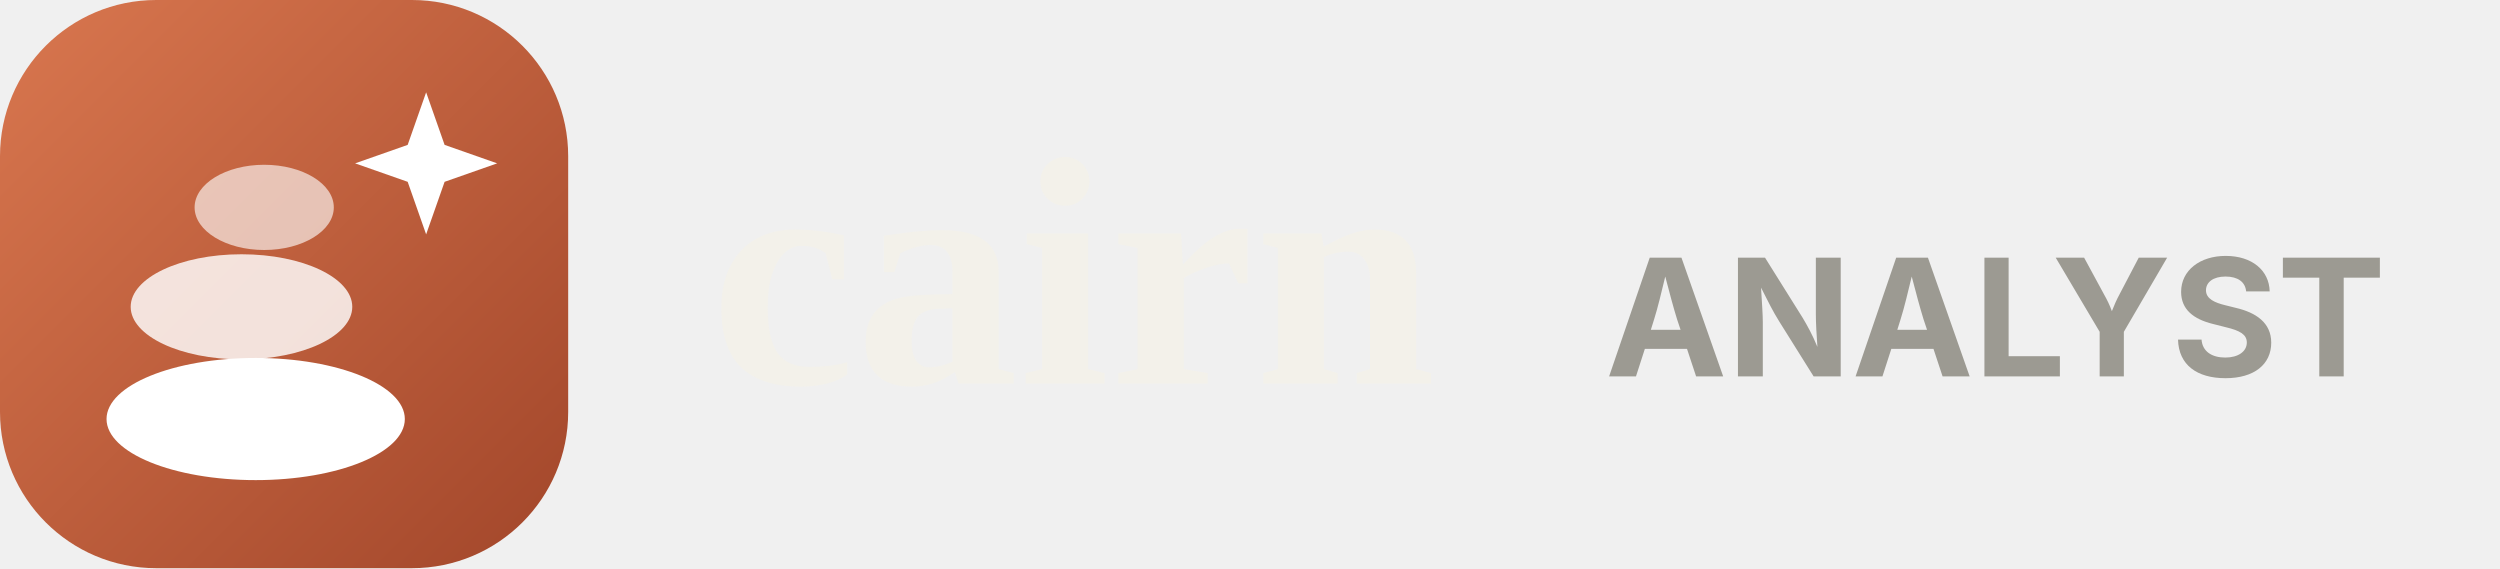
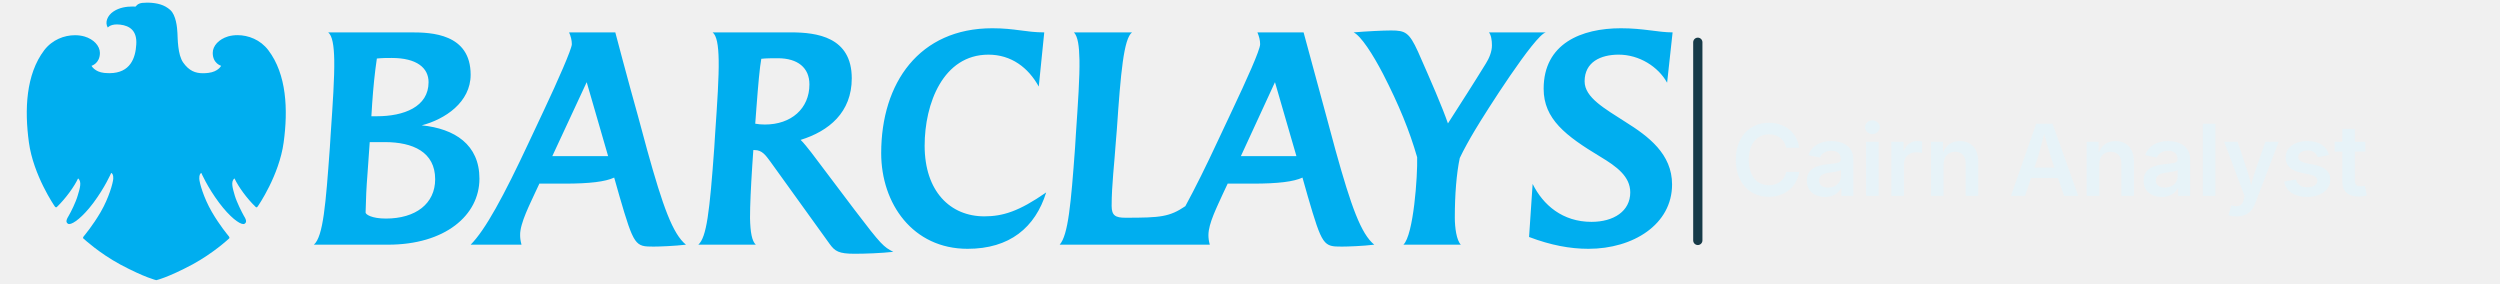
- <svg xmlns="http://www.w3.org/2000/svg" width="176" height="40" viewBox="0 0 176 40">
+ <svg xmlns="http://www.w3.org/2000/svg" xmlns:xlink="http://www.w3.org/1999/xlink" width="371" height="42" viewBox="-8 -8 7424 857">
  <defs>
-     <linearGradient id="g" x1="0" y1="0" x2="1" y2="1">
-       <stop offset="0" stop-color="#D9774F" />
-       <stop offset="1" stop-color="#A2462A" />
-     </linearGradient>
+     <clipPath id="b">
+       <use xlink:href="#a" overflow="visible" width="595.276" height="841.891" />
+     </clipPath>
+     <path id="a" d="M-203.862 562.153v-114.52c.001-6.594 4.899-11.354 11.362-11.354-6.463 0-11.702-5.348-11.702-11.939l-.03-32.203c0-2.888 2.294-5.227 5.118-5.227H79.182c11.734 0 21.246 9.703 21.246 21.671v164.288c0 5.41-4.301 10.952-9.608 10.952h-273.436c-11.739 0-21.246-12.784-21.246-21.668" />
  </defs>
-   <rect x="0" y="0" width="40" height="40" rx="11" fill="url(#g)" />
-   <ellipse cx="18" cy="29.5" rx="10.5" ry="4.3" fill="#FFFFFF" />
-   <ellipse cx="17" cy="21.6" rx="7.8" ry="3.7" fill="#FFFFFF" fill-opacity="0.82" />
-   <ellipse cx="18.6" cy="14.6" rx="4.9" ry="3" fill="#FFFFFF" fill-opacity="0.62" />
-   <path d="M30 6.5 L31.3 10.2 L35 11.5 L31.3 12.8 L30 16.5 L28.7 12.8 L25 11.5 L28.7 10.2 Z" fill="#FFFFFF" />
-   <text x="50" y="27" textLength="54" lengthAdjust="spacingAndGlyphs" font-family="'Source Serif 4', Georgia, 'Times New Roman', serif" font-size="23" font-weight="600" fill="#F3F1EA">cairn</text>
-   <text x="113" y="26.5" textLength="58" lengthAdjust="spacingAndGlyphs" font-family="'DM Sans', Inter, -apple-system, BlinkMacSystemFont, 'Segoe UI', Helvetica, Arial, sans-serif" font-size="11.5" font-weight="700" fill="#9C9A92">ANALYST</text>
+   <path d="M19.741 489.332c-.832 0-1.004.145-1.274.446a5.089 5.089 0 00-.333-.009c-.64 0-1.462.094-2.163.563-.677.447-.999 1.238-.638 1.817 0 0 .242-.355 1.038-.355.112 0 .236.012.368.023 1.1.13 1.914.709 1.815 2.238-.088 1.528-.661 3.232-3.005 3.252 0 0-.302 0-.624-.03-1.091-.119-1.434-.804-1.434-.804s.943-.256.951-1.453c-.008-.814-.717-1.559-1.74-1.86a3.883 3.883 0 00-1.086-.146c-1.206 0-2.56.505-3.473 1.697-2.07 2.733-2.238 6.717-1.733 10.422.508 3.713 2.863 7.152 2.932 7.246.05.066.095.102.146.102a.13.13 0 00.081-.035c1.017-.987 1.987-2.336 2.402-3.238.444.354.212 1.107-.032 1.911-.232.822-.796 1.913-1 2.265-.197.344-.461.744-.106.953a.26.26 0 00.137.034c.456 0 1.529-.795 2.726-2.391 1.34-1.796 2.02-3.39 2.02-3.39.098.022.262.188.235.64-.018.459-.49 2.167-1.409 3.757-.929 1.589-1.787 2.583-1.96 2.809-.107.131-.016.213.053.266.068.046 1.711 1.58 4.098 2.876 2.828 1.507 4.082 1.778 4.082 1.778s1.251-.264 4.079-1.77c2.386-1.298 4.036-2.839 4.097-2.891.069-.047.157-.121.053-.265-.163-.216-1.024-1.215-1.951-2.804-.916-1.579-1.406-3.298-1.413-3.751-.019-.457.135-.608.229-.646 0 0 .687 1.604 2.027 3.39 1.203 1.598 2.266 2.391 2.724 2.391a.276.276 0 00.142-.034c.344-.209.088-.615-.114-.955-.188-.35-.76-1.434-1.003-2.263-.233-.813-.475-1.565-.023-1.911.416.902 1.379 2.258 2.399 3.231a.124.124 0 00.088.042c.045 0 .093-.035.135-.096.075-.1 2.434-3.533 2.938-7.252.506-3.713.339-7.688-1.733-10.422-.907-1.195-2.271-1.703-3.485-1.703-.379 0-.741.049-1.072.144-1.031.31-1.737 1.062-1.731 1.868 0 1.197.948 1.453.948 1.453s-.317.668-1.447.804a5.012 5.012 0 01-.612.038c-.85 0-1.566-.27-2.226-1.202-.64-.897-.619-2.744-.656-3.36-.029-.625-.163-2.027-.82-2.599-.655-.587-1.453-.784-2.448-.823-.073.002-.138.002-.199.002" clip-path="url(#b)" transform="translate(-165.212 -13101.943) scale(26.77527)" fill="#00AEEF" />
+   <path d="M4967.034 242.459c-26.668-48.33-84.155-84.985-146.595-84.985-54.916 0-103.219 22.491-103.219 80.808 0 49.106 60.807 82.414 124.104 123.246 69.08 43.296 140.73 96.552 140.73 189.034 0 120.756-117.409 194.843-253.16 194.843-55.8 0-114.062-10.817-179.849-35.798l10.79-160.732c31.676 64.153 90.822 114.92 178.19 114.92 67.474 0 117.41-32.452 117.41-89.109 0-48.302-40.833-78.264-90.742-108.225-104.959-63.27-171.522-114.117-171.522-205.688 0-137.437 114.892-183.223 233.962-183.223 69.08 0 112.43 12.504 156.528 12.504l-16.627 152.405m-582.041 144.024c-15.048 25.008-34.112 59.093-45.84 84.128-9.96 47.446-14.967 110.77-14.967 180.68 0 29.158 5.007 68.276 18.315 81.61h-174.013c30.765-29.131 43.296-208.124 41.662-264.78-23.32-80.755-55.023-158.215-103.299-252.33-30.738-59.093-66.59-114.947-89.08-125.737 39.118-3.294 89.08-5.81 113.258-5.81 43.27 0 54.97 5.81 81.638 64.126 41.556 94.115 72.374 164.829 90.715 217.335 44.152-69.133 74.944-116.58 114.92-181.536 9.987-15.824 18.314-35.799 18.314-54.97 0-15.02-2.517-31.648-9.157-39.145h172.379c-33.309 7.497-183.223 243.173-214.845 296.429m-605.389-145.658l-103.219 223.949h168.176l-64.957-223.949m202.368 497.887c-54.997 0-59.12-1.634-103.273-153.182l-15.797-55.8c-26.615 12.478-74.14 18.315-149.888 18.315h-76.604l-13.334 28.301c-19.144 42.52-44.956 92.402-44.956 127.45 0 8.328.83 17.458 4.177 29.132h-454.67c25.837-29.131 34.165-123.22 46.642-293.966l2.49-40.778c6.667-97.436 11.727-172.38 10.844-224.806-.83-43.295-5.007-70.793-16.654-83.27h175.726c-25.008 19.17-34.192 122.39-45.813 293.135l-3.347 40.779c-4.177 63.297-12.477 128.227-12.477 191.523 0 29.105 11.647 35.772 41.662 35.772 106.54 0 133.234-2.49 181.483-34.968 29.962-54.97 64.154-124.104 97.409-195.7l45.036-95.75c42.438-89.937 84.047-181.562 84.047-199.02 0-12.53-3.32-24.151-8.273-35.825h139.874s56.603 209.864 69.107 254.793l27.444 101.612c47.446 170.72 77.461 253.964 117.437 286.442-33.362 4.177-80.808 5.81-98.292 5.81m-1133.264 6.694c-165.712 0-261.487-136.554-261.487-289.762 0-213.158 115.723-378.093 336.404-378.093 69.107 0 101.613 12.504 157.359 12.504l-16.628 164.052c-31.648-57.46-83.298-96.605-152.378-96.605-137.384 0-193.183 148.254-193.183 275.651 0 138.214 77.46 213.961 180.68 213.961 55.799 0 104.905-14.994 187.373-72.427-33.309 106.62-110.77 170.72-238.14 170.72m-574.543-577.061c-15.825 0-35.023 0-49.963 1.66-5.007 27.471-9.184 74.944-15.021 151.521l-3.347 45.01c8.38 1.686 19.171 2.543 29.185 2.543 79.897 0 134.894-48.356 134.894-121.587 0-50.016-34.969-79.147-95.748-79.147M2506.44 760.4c-47.446 0-59.12-7.524-74.917-29.186l-179.876-249.813c-14.165-19.144-24.982-34.968-47.446-34.968h-4.177l-3.294 48.302c-4.203 65.787-6.693 118.293-6.693 157.412.83 43.296 5.837 69.91 17.51 80.754h-174.039c24.955-22.49 34.085-97.435 48.276-293.965l2.517-40.78c6.667-96.578 11.674-171.548 10.817-223.974-.857-45.813-5.81-74.141-18.34-84.128h237.308c77.435 0 184.027 13.36 184.027 139.07 0 103.22-69.134 159.876-154.868 186.49 8.327 7.524 23.294 26.669 32.478 38.343l130.717 173.209c81.611 107.422 88.251 112.402 117.436 127.397-36.655 4.15-85.76 5.837-117.436 5.837m-810.97-519.575l-104.155 223.949h169.032l-64.876-223.949m202.287 497.887c-54.916 0-59.093-1.634-103.219-153.182l-15.824-55.8c-26.695 12.478-74.14 18.315-149.915 18.315h-76.604l-13.307 28.301c-13.334 30.015-45.813 91.652-44.983 127.45 0 8.328.83 16.655 4.177 29.132h-154.038c44.126-44.126 99.926-146.541 177.36-312.253l44.982-95.748c40.779-86.592 84.101-184.857 84.101-199.021 0-12.53-3.293-24.151-8.327-35.825h139.928s36.575 139.07 69.08 254.793l27.471 101.612c47.473 170.72 77.434 253.964 117.41 286.442-35.799 4.15-80.781 5.784-98.292 5.784m-792.736-571.197c-12.504 0-29.131 0-44.955 1.687-6.667 44.955-10.844 88.25-14.138 135.697 0 0-2.517 40.778-2.517 39.118h16.655c81.61 0 156.581-28.301 156.581-103.192 0-43.349-35.825-73.31-111.626-73.31m-20.777 254.793h-45.786l-6.667 94.919c-3.32 41.662-5.007 76.604-5.837 118.24 0 5.863 18.314 18.34 61.583 18.34 89.938 0 149.085-44.956 149.085-119.096 0-82.441-67.474-112.403-152.378-112.403m9.987 310.593H869.4c28.328-25.008 35.825-122.416 48.303-293.965l2.49-39.95c6.693-97.434 11.674-172.378 10.844-224.804-.83-44.983-5.837-74.141-18.341-84.128h251.473c59.95 0 179.876 3.347 179.876 128.227 0 83.27-77.46 134.893-148.228 153.261 99.926 9.987 174.87 58.263 174.87 161.509-.027 111.572-104.933 199.85-276.455 199.85" fill="#00AEEF" />
+   <line x1="5060" y1="120" x2="5060" y2="720" stroke="#163A48" stroke-width="28" stroke-linecap="round" />
+   <text x="5160" y="585" font-family="Inter, -apple-system, BlinkMacSystemFont, 'Segoe UI', Helvetica, Arial, sans-serif" font-size="300" font-weight="600" letter-spacing="-2" fill="#E7F3F8">Cairn Analyst</text>
</svg>
